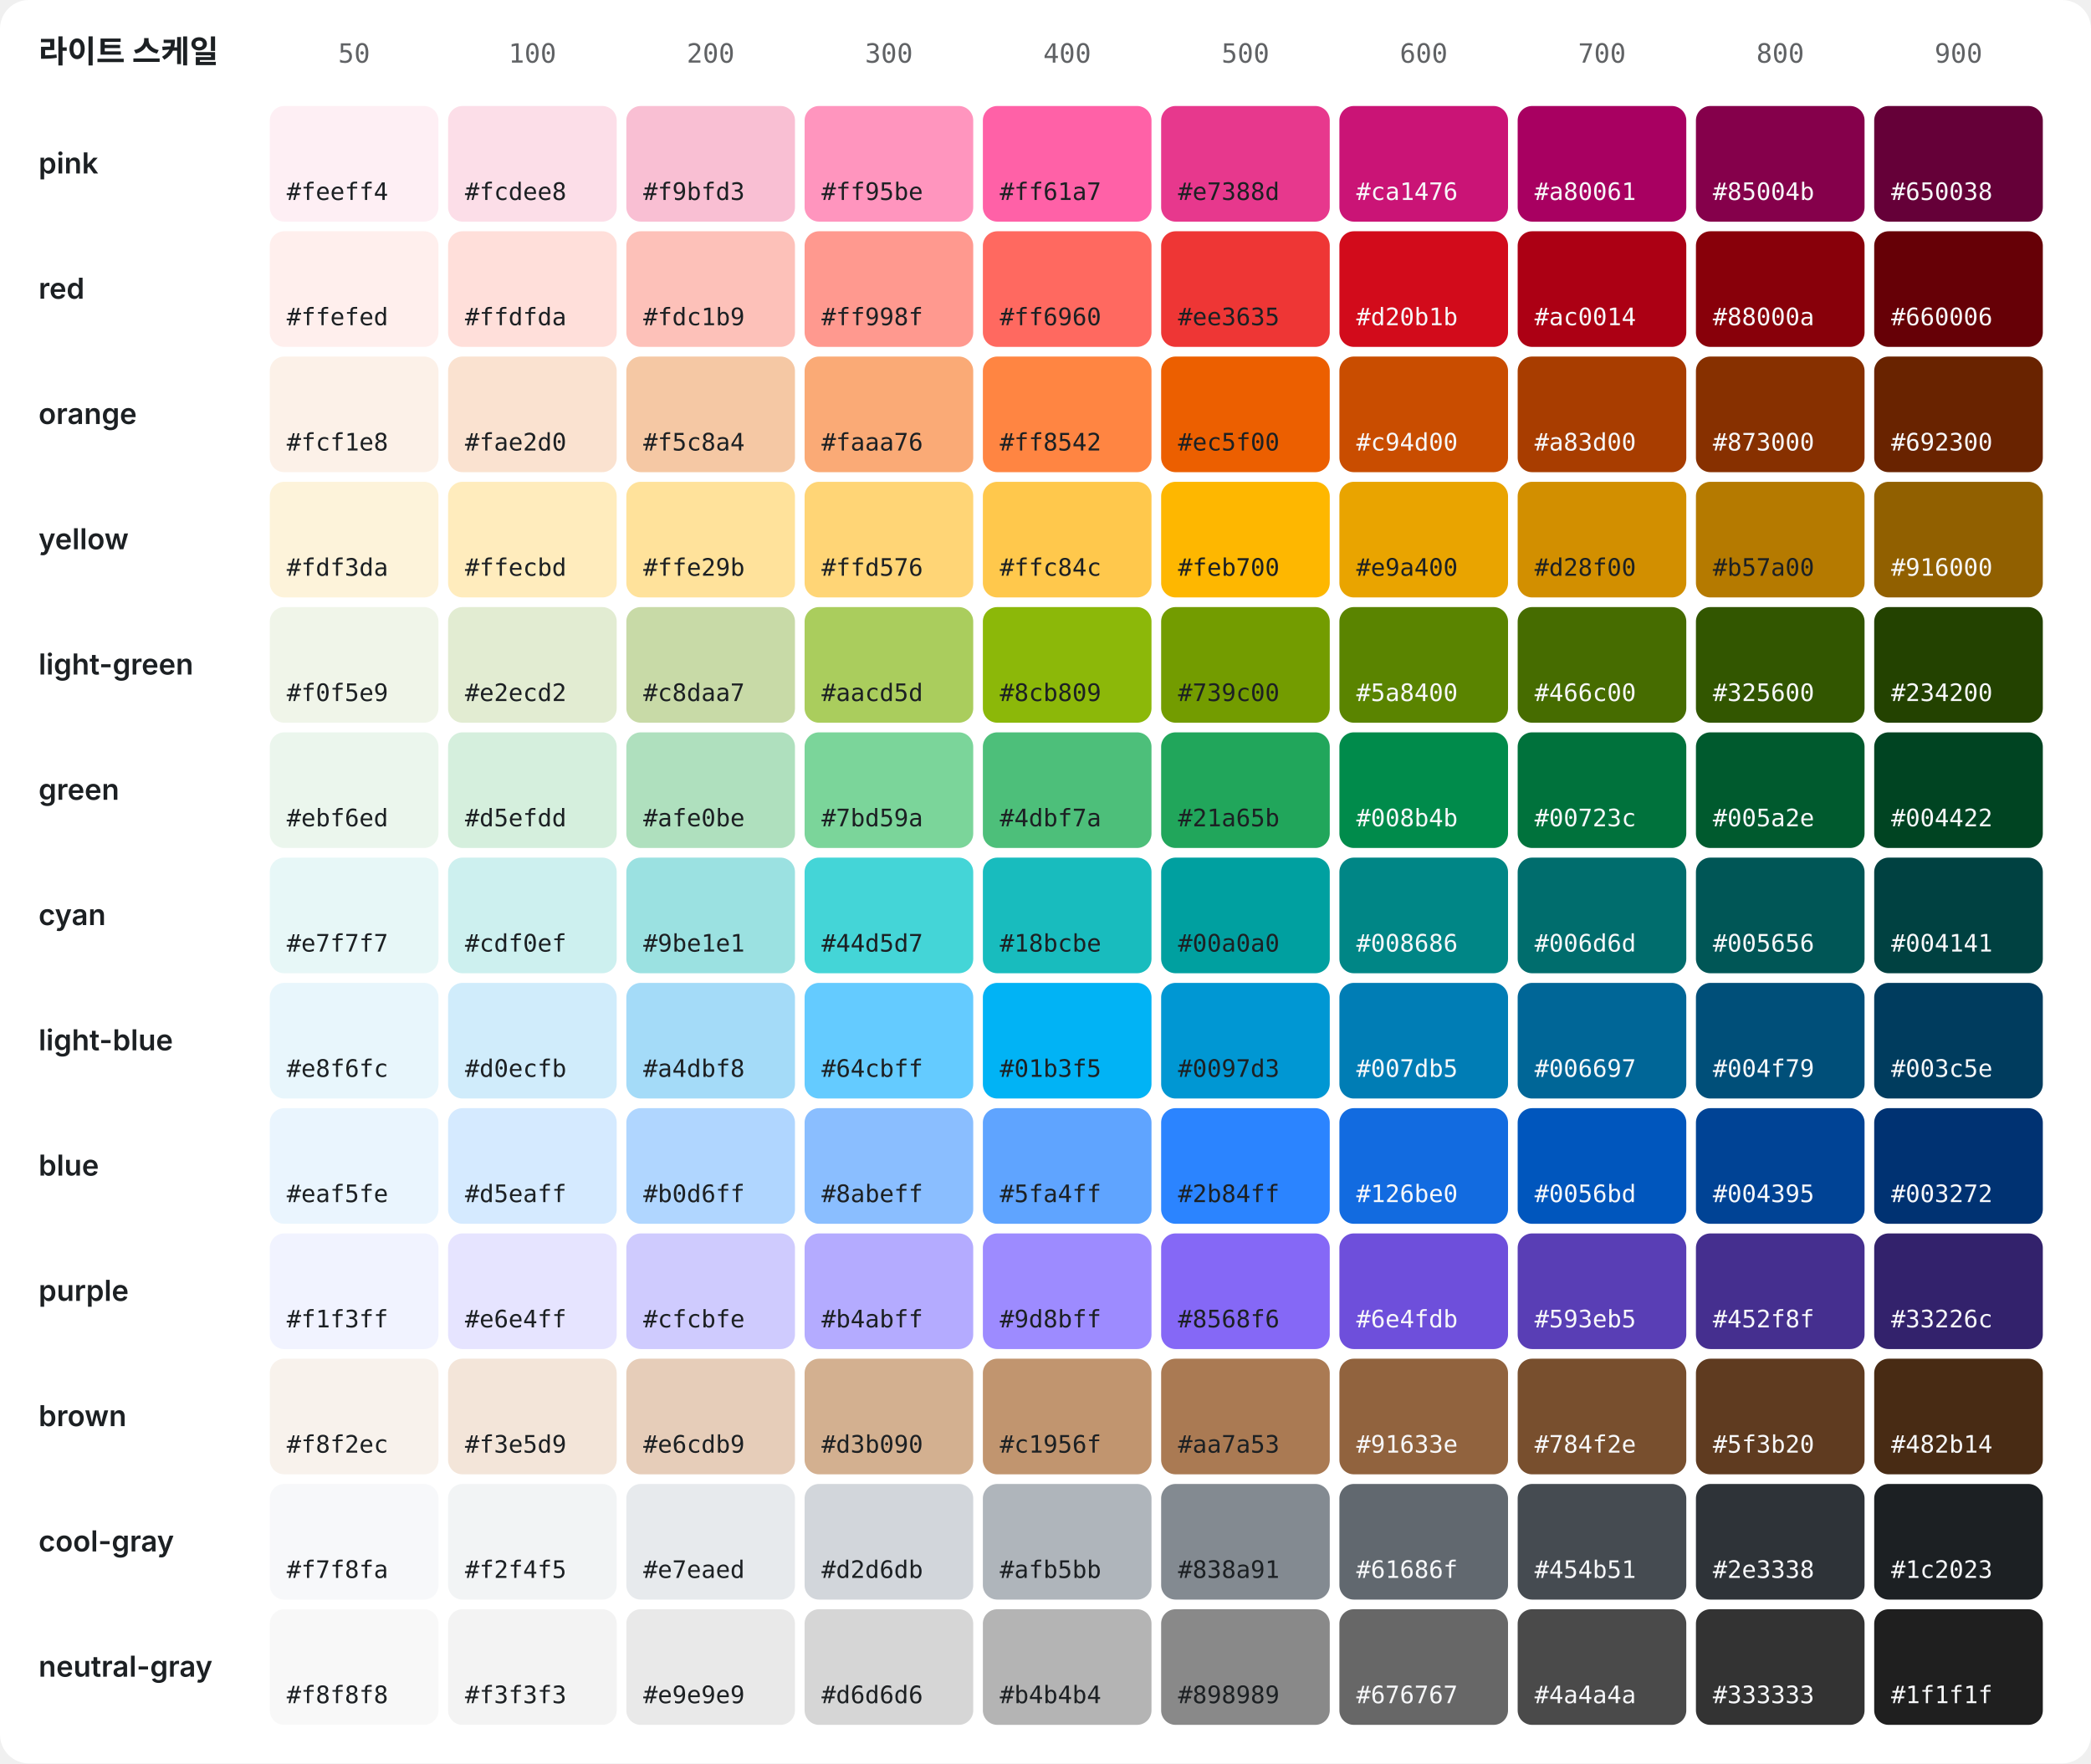
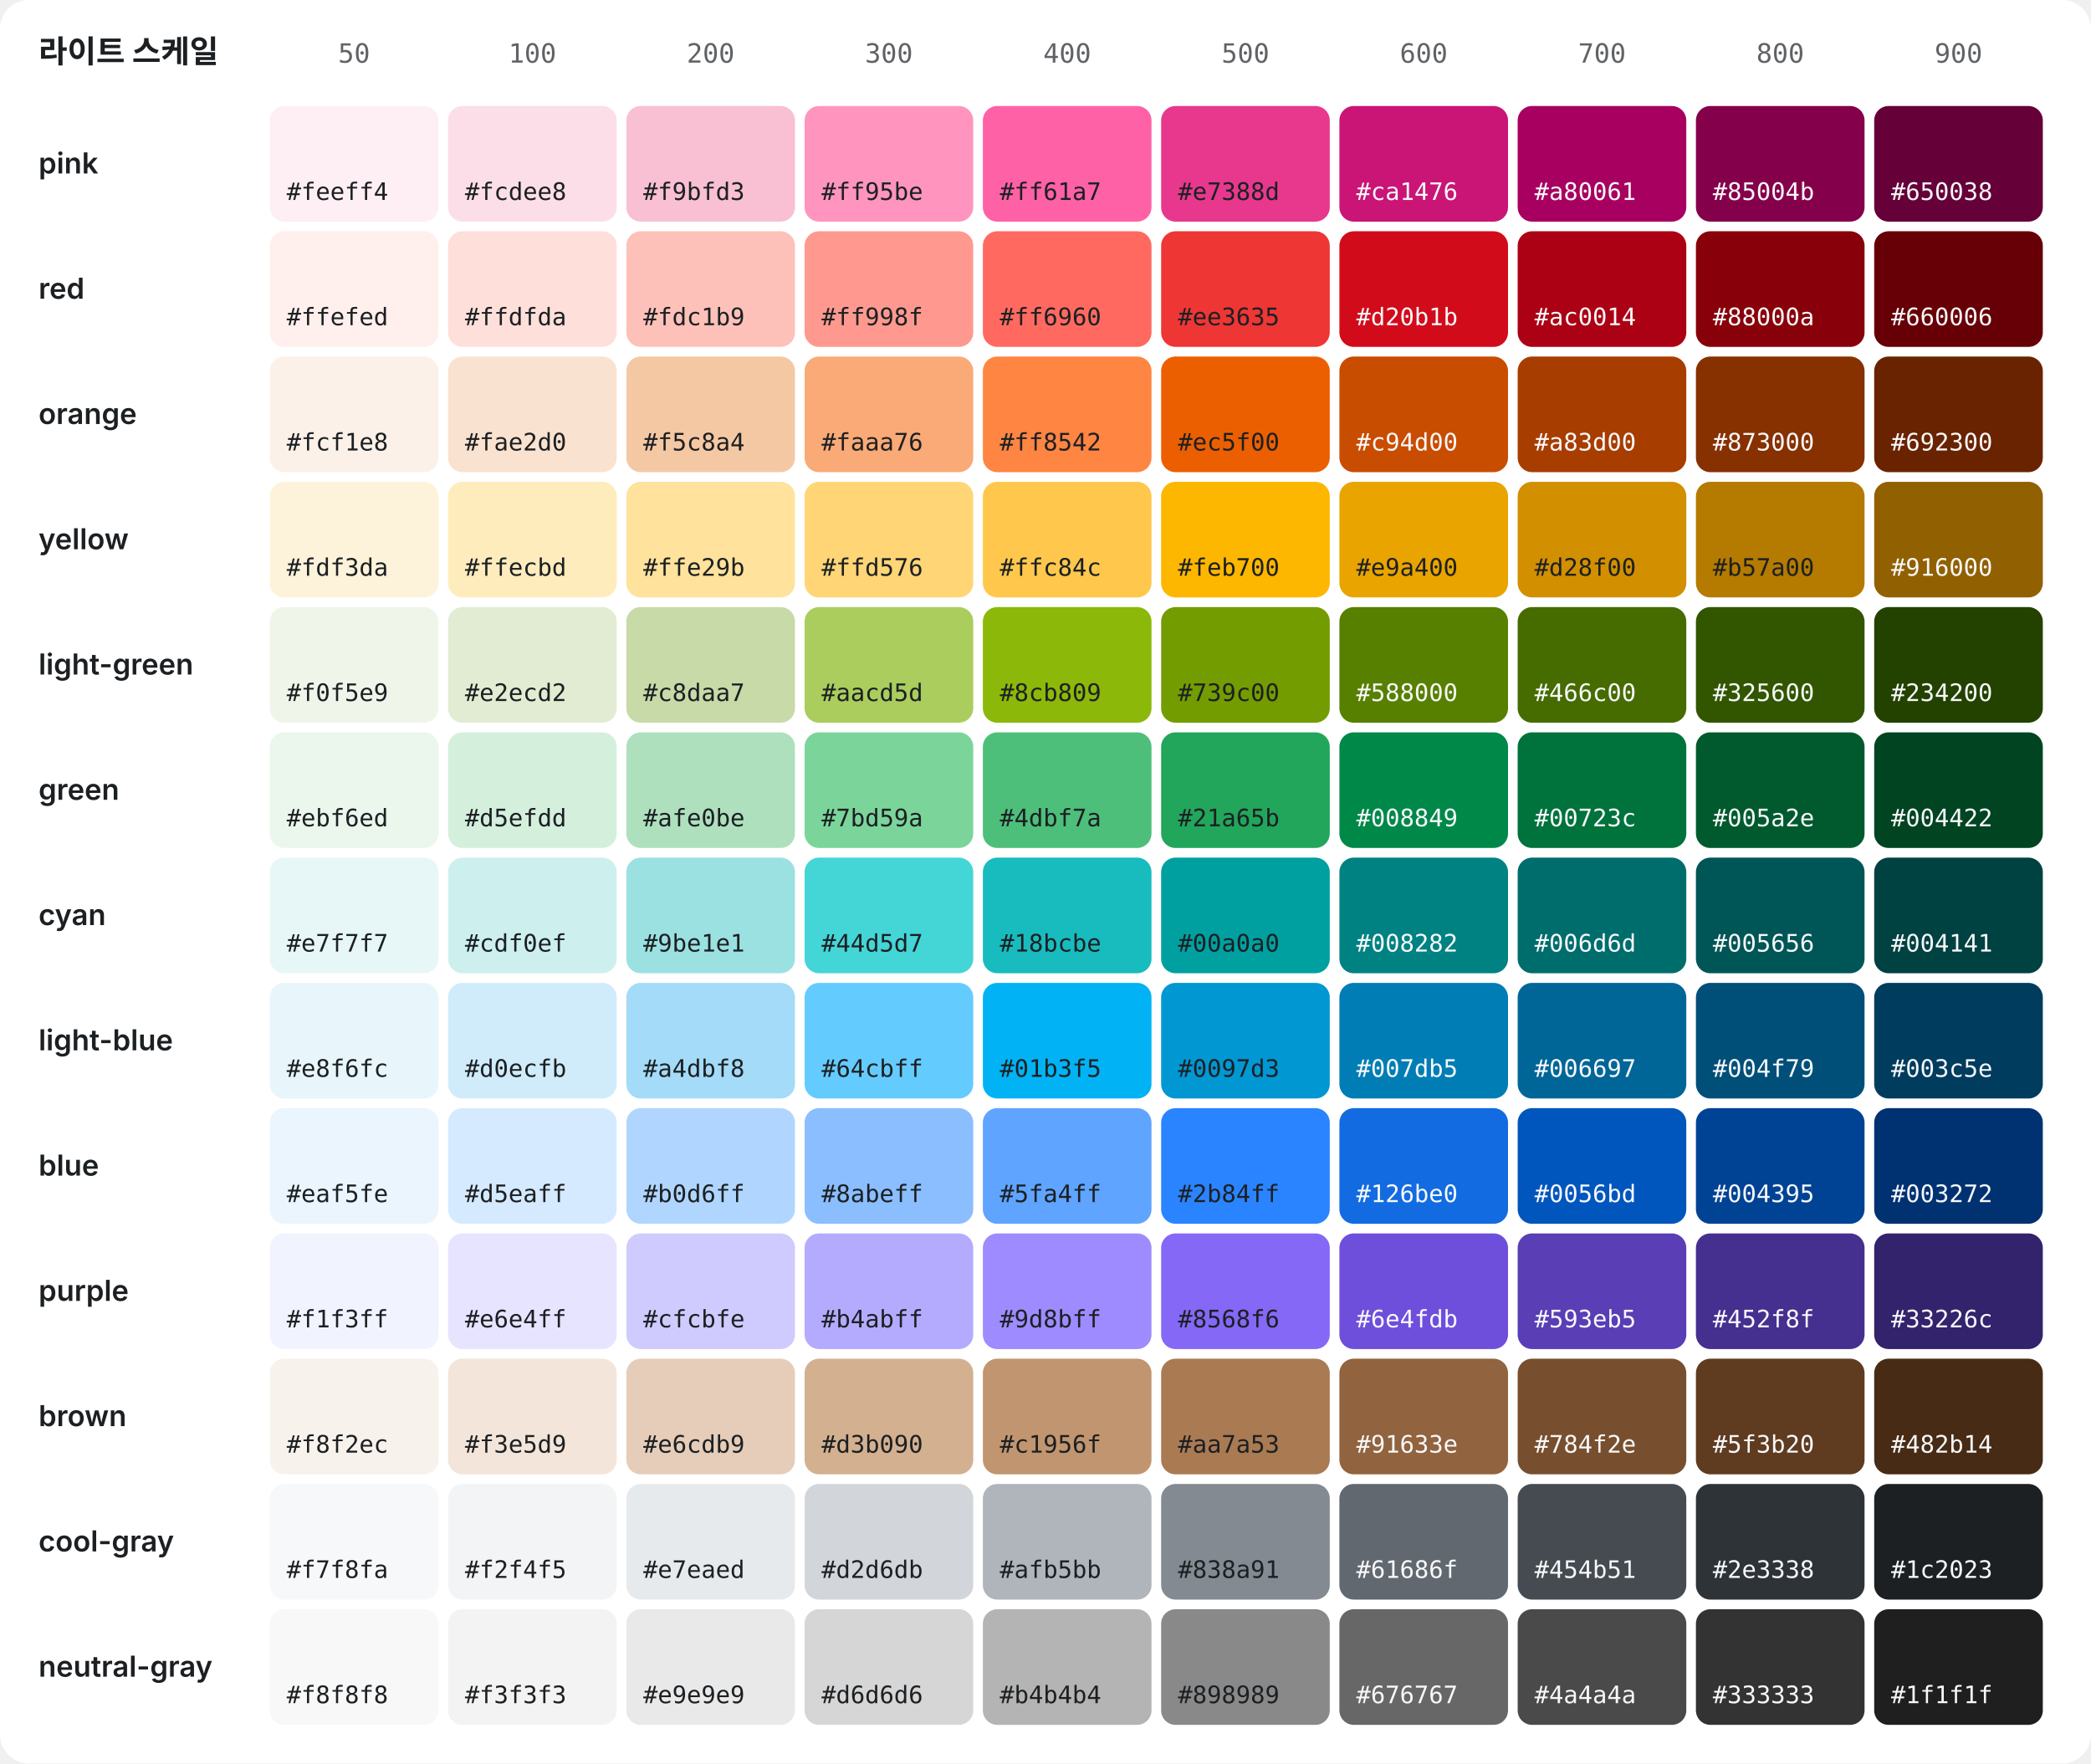
<svg xmlns="http://www.w3.org/2000/svg" width="868" height="732" viewBox="0 0 868 732">
  <rect width="868" height="732" rx="12" fill="#ffffff" />
  <text x="16" y="26" font-family="ui-sans-serif, system-ui, -apple-system, 'Apple SD Gothic Neo', sans-serif" font-size="13" font-weight="700" fill="#1c2023">라이트 스케일</text>
  <text x="147" y="26" text-anchor="middle" font-family="ui-monospace, SFMono-Regular, Menlo, monospace" font-size="11" fill="#1c2023" opacity="0.7">50</text>
  <text x="221" y="26" text-anchor="middle" font-family="ui-monospace, SFMono-Regular, Menlo, monospace" font-size="11" fill="#1c2023" opacity="0.7">100</text>
  <text x="295" y="26" text-anchor="middle" font-family="ui-monospace, SFMono-Regular, Menlo, monospace" font-size="11" fill="#1c2023" opacity="0.7">200</text>
  <text x="369" y="26" text-anchor="middle" font-family="ui-monospace, SFMono-Regular, Menlo, monospace" font-size="11" fill="#1c2023" opacity="0.7">300</text>
  <text x="443" y="26" text-anchor="middle" font-family="ui-monospace, SFMono-Regular, Menlo, monospace" font-size="11" fill="#1c2023" opacity="0.7">400</text>
  <text x="517" y="26" text-anchor="middle" font-family="ui-monospace, SFMono-Regular, Menlo, monospace" font-size="11" fill="#1c2023" opacity="0.7">500</text>
  <text x="591" y="26" text-anchor="middle" font-family="ui-monospace, SFMono-Regular, Menlo, monospace" font-size="11" fill="#1c2023" opacity="0.7">600</text>
  <text x="665" y="26" text-anchor="middle" font-family="ui-monospace, SFMono-Regular, Menlo, monospace" font-size="11" fill="#1c2023" opacity="0.7">700</text>
  <text x="739" y="26" text-anchor="middle" font-family="ui-monospace, SFMono-Regular, Menlo, monospace" font-size="11" fill="#1c2023" opacity="0.7">800</text>
  <text x="813" y="26" text-anchor="middle" font-family="ui-monospace, SFMono-Regular, Menlo, monospace" font-size="11" fill="#1c2023" opacity="0.7">900</text>
  <text x="16" y="72" font-family="ui-sans-serif, system-ui, -apple-system, 'Apple SD Gothic Neo', sans-serif" font-size="12" font-weight="600" fill="#1c2023">pink</text>
  <rect x="112" y="44" width="70" height="48" rx="6" fill="#feeff4" />
  <text x="119" y="83" font-family="ui-monospace, SFMono-Regular, Menlo, monospace" font-size="10" fill="#1c2023">#feeff4</text>
  <rect x="186" y="44" width="70" height="48" rx="6" fill="#fcdee8" />
  <text x="193" y="83" font-family="ui-monospace, SFMono-Regular, Menlo, monospace" font-size="10" fill="#1c2023">#fcdee8</text>
  <rect x="260" y="44" width="70" height="48" rx="6" fill="#f9bfd3" />
  <text x="267" y="83" font-family="ui-monospace, SFMono-Regular, Menlo, monospace" font-size="10" fill="#1c2023">#f9bfd3</text>
  <rect x="334" y="44" width="70" height="48" rx="6" fill="#ff95be" />
  <text x="341" y="83" font-family="ui-monospace, SFMono-Regular, Menlo, monospace" font-size="10" fill="#1c2023">#ff95be</text>
  <rect x="408" y="44" width="70" height="48" rx="6" fill="#ff61a7" />
  <text x="415" y="83" font-family="ui-monospace, SFMono-Regular, Menlo, monospace" font-size="10" fill="#1c2023">#ff61a7</text>
  <rect x="482" y="44" width="70" height="48" rx="6" fill="#e7388d" />
  <text x="489" y="83" font-family="ui-monospace, SFMono-Regular, Menlo, monospace" font-size="10" fill="#1c2023">#e7388d</text>
  <rect x="556" y="44" width="70" height="48" rx="6" fill="#ca1476" />
  <text x="563" y="83" font-family="ui-monospace, SFMono-Regular, Menlo, monospace" font-size="10" fill="#f7f8fa">#ca1476</text>
  <rect x="630" y="44" width="70" height="48" rx="6" fill="#a80061" />
  <text x="637" y="83" font-family="ui-monospace, SFMono-Regular, Menlo, monospace" font-size="10" fill="#f7f8fa">#a80061</text>
  <rect x="704" y="44" width="70" height="48" rx="6" fill="#85004b" />
  <text x="711" y="83" font-family="ui-monospace, SFMono-Regular, Menlo, monospace" font-size="10" fill="#f7f8fa">#85004b</text>
  <rect x="778" y="44" width="70" height="48" rx="6" fill="#650038" />
  <text x="785" y="83" font-family="ui-monospace, SFMono-Regular, Menlo, monospace" font-size="10" fill="#f7f8fa">#650038</text>
  <text x="16" y="124" font-family="ui-sans-serif, system-ui, -apple-system, 'Apple SD Gothic Neo', sans-serif" font-size="12" font-weight="600" fill="#1c2023">red</text>
  <rect x="112" y="96" width="70" height="48" rx="6" fill="#ffefed" />
  <text x="119" y="135" font-family="ui-monospace, SFMono-Regular, Menlo, monospace" font-size="10" fill="#1c2023">#ffefed</text>
  <rect x="186" y="96" width="70" height="48" rx="6" fill="#ffdfda" />
  <text x="193" y="135" font-family="ui-monospace, SFMono-Regular, Menlo, monospace" font-size="10" fill="#1c2023">#ffdfda</text>
  <rect x="260" y="96" width="70" height="48" rx="6" fill="#fdc1b9" />
  <text x="267" y="135" font-family="ui-monospace, SFMono-Regular, Menlo, monospace" font-size="10" fill="#1c2023">#fdc1b9</text>
  <rect x="334" y="96" width="70" height="48" rx="6" fill="#ff998f" />
  <text x="341" y="135" font-family="ui-monospace, SFMono-Regular, Menlo, monospace" font-size="10" fill="#1c2023">#ff998f</text>
  <rect x="408" y="96" width="70" height="48" rx="6" fill="#ff6960" />
  <text x="415" y="135" font-family="ui-monospace, SFMono-Regular, Menlo, monospace" font-size="10" fill="#1c2023">#ff6960</text>
  <rect x="482" y="96" width="70" height="48" rx="6" fill="#ee3635" />
  <text x="489" y="135" font-family="ui-monospace, SFMono-Regular, Menlo, monospace" font-size="10" fill="#1c2023">#ee3635</text>
  <rect x="556" y="96" width="70" height="48" rx="6" fill="#d20b1b" />
  <text x="563" y="135" font-family="ui-monospace, SFMono-Regular, Menlo, monospace" font-size="10" fill="#f7f8fa">#d20b1b</text>
  <rect x="630" y="96" width="70" height="48" rx="6" fill="#ac0014" />
  <text x="637" y="135" font-family="ui-monospace, SFMono-Regular, Menlo, monospace" font-size="10" fill="#f7f8fa">#ac0014</text>
  <rect x="704" y="96" width="70" height="48" rx="6" fill="#88000a" />
  <text x="711" y="135" font-family="ui-monospace, SFMono-Regular, Menlo, monospace" font-size="10" fill="#f7f8fa">#88000a</text>
  <rect x="778" y="96" width="70" height="48" rx="6" fill="#660006" />
  <text x="785" y="135" font-family="ui-monospace, SFMono-Regular, Menlo, monospace" font-size="10" fill="#f7f8fa">#660006</text>
  <text x="16" y="176" font-family="ui-sans-serif, system-ui, -apple-system, 'Apple SD Gothic Neo', sans-serif" font-size="12" font-weight="600" fill="#1c2023">orange</text>
  <rect x="112" y="148" width="70" height="48" rx="6" fill="#fcf1e8" />
  <text x="119" y="187" font-family="ui-monospace, SFMono-Regular, Menlo, monospace" font-size="10" fill="#1c2023">#fcf1e8</text>
  <rect x="186" y="148" width="70" height="48" rx="6" fill="#fae2d0" />
  <text x="193" y="187" font-family="ui-monospace, SFMono-Regular, Menlo, monospace" font-size="10" fill="#1c2023">#fae2d0</text>
  <rect x="260" y="148" width="70" height="48" rx="6" fill="#f5c8a4" />
  <text x="267" y="187" font-family="ui-monospace, SFMono-Regular, Menlo, monospace" font-size="10" fill="#1c2023">#f5c8a4</text>
  <rect x="334" y="148" width="70" height="48" rx="6" fill="#faaa76" />
  <text x="341" y="187" font-family="ui-monospace, SFMono-Regular, Menlo, monospace" font-size="10" fill="#1c2023">#faaa76</text>
  <rect x="408" y="148" width="70" height="48" rx="6" fill="#ff8542" />
  <text x="415" y="187" font-family="ui-monospace, SFMono-Regular, Menlo, monospace" font-size="10" fill="#1c2023">#ff8542</text>
  <rect x="482" y="148" width="70" height="48" rx="6" fill="#ec5f00" />
  <text x="489" y="187" font-family="ui-monospace, SFMono-Regular, Menlo, monospace" font-size="10" fill="#1c2023">#ec5f00</text>
  <rect x="556" y="148" width="70" height="48" rx="6" fill="#c94d00" />
  <text x="563" y="187" font-family="ui-monospace, SFMono-Regular, Menlo, monospace" font-size="10" fill="#f7f8fa">#c94d00</text>
  <rect x="630" y="148" width="70" height="48" rx="6" fill="#a83d00" />
  <text x="637" y="187" font-family="ui-monospace, SFMono-Regular, Menlo, monospace" font-size="10" fill="#f7f8fa">#a83d00</text>
  <rect x="704" y="148" width="70" height="48" rx="6" fill="#873000" />
  <text x="711" y="187" font-family="ui-monospace, SFMono-Regular, Menlo, monospace" font-size="10" fill="#f7f8fa">#873000</text>
  <rect x="778" y="148" width="70" height="48" rx="6" fill="#692300" />
  <text x="785" y="187" font-family="ui-monospace, SFMono-Regular, Menlo, monospace" font-size="10" fill="#f7f8fa">#692300</text>
  <text x="16" y="228" font-family="ui-sans-serif, system-ui, -apple-system, 'Apple SD Gothic Neo', sans-serif" font-size="12" font-weight="600" fill="#1c2023">yellow</text>
  <rect x="112" y="200" width="70" height="48" rx="6" fill="#fdf3da" />
  <text x="119" y="239" font-family="ui-monospace, SFMono-Regular, Menlo, monospace" font-size="10" fill="#1c2023">#fdf3da</text>
  <rect x="186" y="200" width="70" height="48" rx="6" fill="#ffecbd" />
  <text x="193" y="239" font-family="ui-monospace, SFMono-Regular, Menlo, monospace" font-size="10" fill="#1c2023">#ffecbd</text>
  <rect x="260" y="200" width="70" height="48" rx="6" fill="#ffe29b" />
  <text x="267" y="239" font-family="ui-monospace, SFMono-Regular, Menlo, monospace" font-size="10" fill="#1c2023">#ffe29b</text>
  <rect x="334" y="200" width="70" height="48" rx="6" fill="#ffd576" />
  <text x="341" y="239" font-family="ui-monospace, SFMono-Regular, Menlo, monospace" font-size="10" fill="#1c2023">#ffd576</text>
  <rect x="408" y="200" width="70" height="48" rx="6" fill="#ffc84c" />
  <text x="415" y="239" font-family="ui-monospace, SFMono-Regular, Menlo, monospace" font-size="10" fill="#1c2023">#ffc84c</text>
  <rect x="482" y="200" width="70" height="48" rx="6" fill="#feb700" />
  <text x="489" y="239" font-family="ui-monospace, SFMono-Regular, Menlo, monospace" font-size="10" fill="#1c2023">#feb700</text>
  <rect x="556" y="200" width="70" height="48" rx="6" fill="#e9a400" />
  <text x="563" y="239" font-family="ui-monospace, SFMono-Regular, Menlo, monospace" font-size="10" fill="#1c2023">#e9a400</text>
  <rect x="630" y="200" width="70" height="48" rx="6" fill="#d28f00" />
  <text x="637" y="239" font-family="ui-monospace, SFMono-Regular, Menlo, monospace" font-size="10" fill="#1c2023">#d28f00</text>
  <rect x="704" y="200" width="70" height="48" rx="6" fill="#b57a00" />
  <text x="711" y="239" font-family="ui-monospace, SFMono-Regular, Menlo, monospace" font-size="10" fill="#1c2023">#b57a00</text>
  <rect x="778" y="200" width="70" height="48" rx="6" fill="#916000" />
  <text x="785" y="239" font-family="ui-monospace, SFMono-Regular, Menlo, monospace" font-size="10" fill="#f7f8fa">#916000</text>
  <text x="16" y="280" font-family="ui-sans-serif, system-ui, -apple-system, 'Apple SD Gothic Neo', sans-serif" font-size="12" font-weight="600" fill="#1c2023">light-green</text>
  <rect x="112" y="252" width="70" height="48" rx="6" fill="#f0f5e9" />
  <text x="119" y="291" font-family="ui-monospace, SFMono-Regular, Menlo, monospace" font-size="10" fill="#1c2023">#f0f5e9</text>
  <rect x="186" y="252" width="70" height="48" rx="6" fill="#e2ecd2" />
  <text x="193" y="291" font-family="ui-monospace, SFMono-Regular, Menlo, monospace" font-size="10" fill="#1c2023">#e2ecd2</text>
  <rect x="260" y="252" width="70" height="48" rx="6" fill="#c8daa7" />
  <text x="267" y="291" font-family="ui-monospace, SFMono-Regular, Menlo, monospace" font-size="10" fill="#1c2023">#c8daa7</text>
  <rect x="334" y="252" width="70" height="48" rx="6" fill="#aacd5d" />
  <text x="341" y="291" font-family="ui-monospace, SFMono-Regular, Menlo, monospace" font-size="10" fill="#1c2023">#aacd5d</text>
  <rect x="408" y="252" width="70" height="48" rx="6" fill="#8cb809" />
  <text x="415" y="291" font-family="ui-monospace, SFMono-Regular, Menlo, monospace" font-size="10" fill="#1c2023">#8cb809</text>
  <rect x="482" y="252" width="70" height="48" rx="6" fill="#739c00" />
  <text x="489" y="291" font-family="ui-monospace, SFMono-Regular, Menlo, monospace" font-size="10" fill="#1c2023">#739c00</text>
-   <rect x="556" y="252" width="70" height="48" rx="6" fill="#5a8400" />
-   <text x="563" y="291" font-family="ui-monospace, SFMono-Regular, Menlo, monospace" font-size="10" fill="#f7f8fa">#5a8400</text>
+   <rect x="556" y="252" width="70" height="48" rx="6" fill="#588000" />
+   <text x="563" y="291" font-family="ui-monospace, SFMono-Regular, Menlo, monospace" font-size="10" fill="#f7f8fa">#588000</text>
  <rect x="630" y="252" width="70" height="48" rx="6" fill="#466c00" />
  <text x="637" y="291" font-family="ui-monospace, SFMono-Regular, Menlo, monospace" font-size="10" fill="#f7f8fa">#466c00</text>
  <rect x="704" y="252" width="70" height="48" rx="6" fill="#325600" />
  <text x="711" y="291" font-family="ui-monospace, SFMono-Regular, Menlo, monospace" font-size="10" fill="#f7f8fa">#325600</text>
  <rect x="778" y="252" width="70" height="48" rx="6" fill="#234200" />
  <text x="785" y="291" font-family="ui-monospace, SFMono-Regular, Menlo, monospace" font-size="10" fill="#f7f8fa">#234200</text>
  <text x="16" y="332" font-family="ui-sans-serif, system-ui, -apple-system, 'Apple SD Gothic Neo', sans-serif" font-size="12" font-weight="600" fill="#1c2023">green</text>
  <rect x="112" y="304" width="70" height="48" rx="6" fill="#ebf6ed" />
  <text x="119" y="343" font-family="ui-monospace, SFMono-Regular, Menlo, monospace" font-size="10" fill="#1c2023">#ebf6ed</text>
  <rect x="186" y="304" width="70" height="48" rx="6" fill="#d5efdd" />
  <text x="193" y="343" font-family="ui-monospace, SFMono-Regular, Menlo, monospace" font-size="10" fill="#1c2023">#d5efdd</text>
  <rect x="260" y="304" width="70" height="48" rx="6" fill="#afe0be" />
  <text x="267" y="343" font-family="ui-monospace, SFMono-Regular, Menlo, monospace" font-size="10" fill="#1c2023">#afe0be</text>
  <rect x="334" y="304" width="70" height="48" rx="6" fill="#7bd59a" />
  <text x="341" y="343" font-family="ui-monospace, SFMono-Regular, Menlo, monospace" font-size="10" fill="#1c2023">#7bd59a</text>
  <rect x="408" y="304" width="70" height="48" rx="6" fill="#4dbf7a" />
  <text x="415" y="343" font-family="ui-monospace, SFMono-Regular, Menlo, monospace" font-size="10" fill="#1c2023">#4dbf7a</text>
  <rect x="482" y="304" width="70" height="48" rx="6" fill="#21a65b" />
  <text x="489" y="343" font-family="ui-monospace, SFMono-Regular, Menlo, monospace" font-size="10" fill="#1c2023">#21a65b</text>
-   <rect x="556" y="304" width="70" height="48" rx="6" fill="#008b4b" />
-   <text x="563" y="343" font-family="ui-monospace, SFMono-Regular, Menlo, monospace" font-size="10" fill="#f7f8fa">#008b4b</text>
+   <rect x="556" y="304" width="70" height="48" rx="6" fill="#008849" />
+   <text x="563" y="343" font-family="ui-monospace, SFMono-Regular, Menlo, monospace" font-size="10" fill="#f7f8fa">#008849</text>
  <rect x="630" y="304" width="70" height="48" rx="6" fill="#00723c" />
  <text x="637" y="343" font-family="ui-monospace, SFMono-Regular, Menlo, monospace" font-size="10" fill="#f7f8fa">#00723c</text>
  <rect x="704" y="304" width="70" height="48" rx="6" fill="#005a2e" />
  <text x="711" y="343" font-family="ui-monospace, SFMono-Regular, Menlo, monospace" font-size="10" fill="#f7f8fa">#005a2e</text>
  <rect x="778" y="304" width="70" height="48" rx="6" fill="#004422" />
  <text x="785" y="343" font-family="ui-monospace, SFMono-Regular, Menlo, monospace" font-size="10" fill="#f7f8fa">#004422</text>
  <text x="16" y="384" font-family="ui-sans-serif, system-ui, -apple-system, 'Apple SD Gothic Neo', sans-serif" font-size="12" font-weight="600" fill="#1c2023">cyan</text>
  <rect x="112" y="356" width="70" height="48" rx="6" fill="#e7f7f7" />
  <text x="119" y="395" font-family="ui-monospace, SFMono-Regular, Menlo, monospace" font-size="10" fill="#1c2023">#e7f7f7</text>
  <rect x="186" y="356" width="70" height="48" rx="6" fill="#cdf0ef" />
  <text x="193" y="395" font-family="ui-monospace, SFMono-Regular, Menlo, monospace" font-size="10" fill="#1c2023">#cdf0ef</text>
  <rect x="260" y="356" width="70" height="48" rx="6" fill="#9be1e1" />
  <text x="267" y="395" font-family="ui-monospace, SFMono-Regular, Menlo, monospace" font-size="10" fill="#1c2023">#9be1e1</text>
  <rect x="334" y="356" width="70" height="48" rx="6" fill="#44d5d7" />
  <text x="341" y="395" font-family="ui-monospace, SFMono-Regular, Menlo, monospace" font-size="10" fill="#1c2023">#44d5d7</text>
  <rect x="408" y="356" width="70" height="48" rx="6" fill="#18bcbe" />
  <text x="415" y="395" font-family="ui-monospace, SFMono-Regular, Menlo, monospace" font-size="10" fill="#1c2023">#18bcbe</text>
  <rect x="482" y="356" width="70" height="48" rx="6" fill="#00a0a0" />
  <text x="489" y="395" font-family="ui-monospace, SFMono-Regular, Menlo, monospace" font-size="10" fill="#1c2023">#00a0a0</text>
-   <rect x="556" y="356" width="70" height="48" rx="6" fill="#008686" />
-   <text x="563" y="395" font-family="ui-monospace, SFMono-Regular, Menlo, monospace" font-size="10" fill="#f7f8fa">#008686</text>
+   <rect x="556" y="356" width="70" height="48" rx="6" fill="#008282" />
+   <text x="563" y="395" font-family="ui-monospace, SFMono-Regular, Menlo, monospace" font-size="10" fill="#f7f8fa">#008282</text>
  <rect x="630" y="356" width="70" height="48" rx="6" fill="#006d6d" />
  <text x="637" y="395" font-family="ui-monospace, SFMono-Regular, Menlo, monospace" font-size="10" fill="#f7f8fa">#006d6d</text>
  <rect x="704" y="356" width="70" height="48" rx="6" fill="#005656" />
  <text x="711" y="395" font-family="ui-monospace, SFMono-Regular, Menlo, monospace" font-size="10" fill="#f7f8fa">#005656</text>
  <rect x="778" y="356" width="70" height="48" rx="6" fill="#004141" />
  <text x="785" y="395" font-family="ui-monospace, SFMono-Regular, Menlo, monospace" font-size="10" fill="#f7f8fa">#004141</text>
  <text x="16" y="436" font-family="ui-sans-serif, system-ui, -apple-system, 'Apple SD Gothic Neo', sans-serif" font-size="12" font-weight="600" fill="#1c2023">light-blue</text>
  <rect x="112" y="408" width="70" height="48" rx="6" fill="#e8f6fc" />
  <text x="119" y="447" font-family="ui-monospace, SFMono-Regular, Menlo, monospace" font-size="10" fill="#1c2023">#e8f6fc</text>
  <rect x="186" y="408" width="70" height="48" rx="6" fill="#d0ecfb" />
  <text x="193" y="447" font-family="ui-monospace, SFMono-Regular, Menlo, monospace" font-size="10" fill="#1c2023">#d0ecfb</text>
  <rect x="260" y="408" width="70" height="48" rx="6" fill="#a4dbf8" />
  <text x="267" y="447" font-family="ui-monospace, SFMono-Regular, Menlo, monospace" font-size="10" fill="#1c2023">#a4dbf8</text>
  <rect x="334" y="408" width="70" height="48" rx="6" fill="#64cbff" />
  <text x="341" y="447" font-family="ui-monospace, SFMono-Regular, Menlo, monospace" font-size="10" fill="#1c2023">#64cbff</text>
  <rect x="408" y="408" width="70" height="48" rx="6" fill="#01b3f5" />
  <text x="415" y="447" font-family="ui-monospace, SFMono-Regular, Menlo, monospace" font-size="10" fill="#1c2023">#01b3f5</text>
  <rect x="482" y="408" width="70" height="48" rx="6" fill="#0097d3" />
  <text x="489" y="447" font-family="ui-monospace, SFMono-Regular, Menlo, monospace" font-size="10" fill="#1c2023">#0097d3</text>
  <rect x="556" y="408" width="70" height="48" rx="6" fill="#007db5" />
  <text x="563" y="447" font-family="ui-monospace, SFMono-Regular, Menlo, monospace" font-size="10" fill="#f7f8fa">#007db5</text>
  <rect x="630" y="408" width="70" height="48" rx="6" fill="#006697" />
  <text x="637" y="447" font-family="ui-monospace, SFMono-Regular, Menlo, monospace" font-size="10" fill="#f7f8fa">#006697</text>
  <rect x="704" y="408" width="70" height="48" rx="6" fill="#004f79" />
  <text x="711" y="447" font-family="ui-monospace, SFMono-Regular, Menlo, monospace" font-size="10" fill="#f7f8fa">#004f79</text>
  <rect x="778" y="408" width="70" height="48" rx="6" fill="#003c5e" />
  <text x="785" y="447" font-family="ui-monospace, SFMono-Regular, Menlo, monospace" font-size="10" fill="#f7f8fa">#003c5e</text>
  <text x="16" y="488" font-family="ui-sans-serif, system-ui, -apple-system, 'Apple SD Gothic Neo', sans-serif" font-size="12" font-weight="600" fill="#1c2023">blue</text>
  <rect x="112" y="460" width="70" height="48" rx="6" fill="#eaf5fe" />
  <text x="119" y="499" font-family="ui-monospace, SFMono-Regular, Menlo, monospace" font-size="10" fill="#1c2023">#eaf5fe</text>
  <rect x="186" y="460" width="70" height="48" rx="6" fill="#d5eaff" />
  <text x="193" y="499" font-family="ui-monospace, SFMono-Regular, Menlo, monospace" font-size="10" fill="#1c2023">#d5eaff</text>
  <rect x="260" y="460" width="70" height="48" rx="6" fill="#b0d6ff" />
  <text x="267" y="499" font-family="ui-monospace, SFMono-Regular, Menlo, monospace" font-size="10" fill="#1c2023">#b0d6ff</text>
  <rect x="334" y="460" width="70" height="48" rx="6" fill="#8abeff" />
  <text x="341" y="499" font-family="ui-monospace, SFMono-Regular, Menlo, monospace" font-size="10" fill="#1c2023">#8abeff</text>
  <rect x="408" y="460" width="70" height="48" rx="6" fill="#5fa4ff" />
  <text x="415" y="499" font-family="ui-monospace, SFMono-Regular, Menlo, monospace" font-size="10" fill="#1c2023">#5fa4ff</text>
  <rect x="482" y="460" width="70" height="48" rx="6" fill="#2b84ff" />
  <text x="489" y="499" font-family="ui-monospace, SFMono-Regular, Menlo, monospace" font-size="10" fill="#1c2023">#2b84ff</text>
  <rect x="556" y="460" width="70" height="48" rx="6" fill="#126be0" />
  <text x="563" y="499" font-family="ui-monospace, SFMono-Regular, Menlo, monospace" font-size="10" fill="#f7f8fa">#126be0</text>
  <rect x="630" y="460" width="70" height="48" rx="6" fill="#0056bd" />
  <text x="637" y="499" font-family="ui-monospace, SFMono-Regular, Menlo, monospace" font-size="10" fill="#f7f8fa">#0056bd</text>
  <rect x="704" y="460" width="70" height="48" rx="6" fill="#004395" />
  <text x="711" y="499" font-family="ui-monospace, SFMono-Regular, Menlo, monospace" font-size="10" fill="#f7f8fa">#004395</text>
  <rect x="778" y="460" width="70" height="48" rx="6" fill="#003272" />
  <text x="785" y="499" font-family="ui-monospace, SFMono-Regular, Menlo, monospace" font-size="10" fill="#f7f8fa">#003272</text>
  <text x="16" y="540" font-family="ui-sans-serif, system-ui, -apple-system, 'Apple SD Gothic Neo', sans-serif" font-size="12" font-weight="600" fill="#1c2023">purple</text>
  <rect x="112" y="512" width="70" height="48" rx="6" fill="#f1f3ff" />
  <text x="119" y="551" font-family="ui-monospace, SFMono-Regular, Menlo, monospace" font-size="10" fill="#1c2023">#f1f3ff</text>
  <rect x="186" y="512" width="70" height="48" rx="6" fill="#e6e4ff" />
  <text x="193" y="551" font-family="ui-monospace, SFMono-Regular, Menlo, monospace" font-size="10" fill="#1c2023">#e6e4ff</text>
  <rect x="260" y="512" width="70" height="48" rx="6" fill="#cfcbfe" />
  <text x="267" y="551" font-family="ui-monospace, SFMono-Regular, Menlo, monospace" font-size="10" fill="#1c2023">#cfcbfe</text>
  <rect x="334" y="512" width="70" height="48" rx="6" fill="#b4abff" />
  <text x="341" y="551" font-family="ui-monospace, SFMono-Regular, Menlo, monospace" font-size="10" fill="#1c2023">#b4abff</text>
  <rect x="408" y="512" width="70" height="48" rx="6" fill="#9d8bff" />
  <text x="415" y="551" font-family="ui-monospace, SFMono-Regular, Menlo, monospace" font-size="10" fill="#1c2023">#9d8bff</text>
  <rect x="482" y="512" width="70" height="48" rx="6" fill="#8568f6" />
  <text x="489" y="551" font-family="ui-monospace, SFMono-Regular, Menlo, monospace" font-size="10" fill="#1c2023">#8568f6</text>
  <rect x="556" y="512" width="70" height="48" rx="6" fill="#6e4fdb" />
  <text x="563" y="551" font-family="ui-monospace, SFMono-Regular, Menlo, monospace" font-size="10" fill="#f7f8fa">#6e4fdb</text>
  <rect x="630" y="512" width="70" height="48" rx="6" fill="#593eb5" />
  <text x="637" y="551" font-family="ui-monospace, SFMono-Regular, Menlo, monospace" font-size="10" fill="#f7f8fa">#593eb5</text>
  <rect x="704" y="512" width="70" height="48" rx="6" fill="#452f8f" />
  <text x="711" y="551" font-family="ui-monospace, SFMono-Regular, Menlo, monospace" font-size="10" fill="#f7f8fa">#452f8f</text>
  <rect x="778" y="512" width="70" height="48" rx="6" fill="#33226c" />
  <text x="785" y="551" font-family="ui-monospace, SFMono-Regular, Menlo, monospace" font-size="10" fill="#f7f8fa">#33226c</text>
  <text x="16" y="592" font-family="ui-sans-serif, system-ui, -apple-system, 'Apple SD Gothic Neo', sans-serif" font-size="12" font-weight="600" fill="#1c2023">brown</text>
  <rect x="112" y="564" width="70" height="48" rx="6" fill="#f8f2ec" />
  <text x="119" y="603" font-family="ui-monospace, SFMono-Regular, Menlo, monospace" font-size="10" fill="#1c2023">#f8f2ec</text>
  <rect x="186" y="564" width="70" height="48" rx="6" fill="#f3e5d9" />
  <text x="193" y="603" font-family="ui-monospace, SFMono-Regular, Menlo, monospace" font-size="10" fill="#1c2023">#f3e5d9</text>
  <rect x="260" y="564" width="70" height="48" rx="6" fill="#e6cdb9" />
  <text x="267" y="603" font-family="ui-monospace, SFMono-Regular, Menlo, monospace" font-size="10" fill="#1c2023">#e6cdb9</text>
  <rect x="334" y="564" width="70" height="48" rx="6" fill="#d3b090" />
  <text x="341" y="603" font-family="ui-monospace, SFMono-Regular, Menlo, monospace" font-size="10" fill="#1c2023">#d3b090</text>
  <rect x="408" y="564" width="70" height="48" rx="6" fill="#c1956f" />
  <text x="415" y="603" font-family="ui-monospace, SFMono-Regular, Menlo, monospace" font-size="10" fill="#1c2023">#c1956f</text>
  <rect x="482" y="564" width="70" height="48" rx="6" fill="#aa7a53" />
  <text x="489" y="603" font-family="ui-monospace, SFMono-Regular, Menlo, monospace" font-size="10" fill="#1c2023">#aa7a53</text>
  <rect x="556" y="564" width="70" height="48" rx="6" fill="#91633e" />
  <text x="563" y="603" font-family="ui-monospace, SFMono-Regular, Menlo, monospace" font-size="10" fill="#f7f8fa">#91633e</text>
  <rect x="630" y="564" width="70" height="48" rx="6" fill="#784f2e" />
  <text x="637" y="603" font-family="ui-monospace, SFMono-Regular, Menlo, monospace" font-size="10" fill="#f7f8fa">#784f2e</text>
  <rect x="704" y="564" width="70" height="48" rx="6" fill="#5f3b20" />
  <text x="711" y="603" font-family="ui-monospace, SFMono-Regular, Menlo, monospace" font-size="10" fill="#f7f8fa">#5f3b20</text>
  <rect x="778" y="564" width="70" height="48" rx="6" fill="#482b14" />
  <text x="785" y="603" font-family="ui-monospace, SFMono-Regular, Menlo, monospace" font-size="10" fill="#f7f8fa">#482b14</text>
  <text x="16" y="644" font-family="ui-sans-serif, system-ui, -apple-system, 'Apple SD Gothic Neo', sans-serif" font-size="12" font-weight="600" fill="#1c2023">cool-gray</text>
  <rect x="112" y="616" width="70" height="48" rx="6" fill="#f7f8fa" />
  <text x="119" y="655" font-family="ui-monospace, SFMono-Regular, Menlo, monospace" font-size="10" fill="#1c2023">#f7f8fa</text>
  <rect x="186" y="616" width="70" height="48" rx="6" fill="#f2f4f5" />
  <text x="193" y="655" font-family="ui-monospace, SFMono-Regular, Menlo, monospace" font-size="10" fill="#1c2023">#f2f4f5</text>
  <rect x="260" y="616" width="70" height="48" rx="6" fill="#e7eaed" />
  <text x="267" y="655" font-family="ui-monospace, SFMono-Regular, Menlo, monospace" font-size="10" fill="#1c2023">#e7eaed</text>
  <rect x="334" y="616" width="70" height="48" rx="6" fill="#d2d6db" />
  <text x="341" y="655" font-family="ui-monospace, SFMono-Regular, Menlo, monospace" font-size="10" fill="#1c2023">#d2d6db</text>
  <rect x="408" y="616" width="70" height="48" rx="6" fill="#afb5bb" />
  <text x="415" y="655" font-family="ui-monospace, SFMono-Regular, Menlo, monospace" font-size="10" fill="#1c2023">#afb5bb</text>
  <rect x="482" y="616" width="70" height="48" rx="6" fill="#838a91" />
  <text x="489" y="655" font-family="ui-monospace, SFMono-Regular, Menlo, monospace" font-size="10" fill="#1c2023">#838a91</text>
  <rect x="556" y="616" width="70" height="48" rx="6" fill="#61686f" />
  <text x="563" y="655" font-family="ui-monospace, SFMono-Regular, Menlo, monospace" font-size="10" fill="#f7f8fa">#61686f</text>
  <rect x="630" y="616" width="70" height="48" rx="6" fill="#454b51" />
  <text x="637" y="655" font-family="ui-monospace, SFMono-Regular, Menlo, monospace" font-size="10" fill="#f7f8fa">#454b51</text>
  <rect x="704" y="616" width="70" height="48" rx="6" fill="#2e3338" />
  <text x="711" y="655" font-family="ui-monospace, SFMono-Regular, Menlo, monospace" font-size="10" fill="#f7f8fa">#2e3338</text>
  <rect x="778" y="616" width="70" height="48" rx="6" fill="#1c2023" />
  <text x="785" y="655" font-family="ui-monospace, SFMono-Regular, Menlo, monospace" font-size="10" fill="#f7f8fa">#1c2023</text>
  <text x="16" y="696" font-family="ui-sans-serif, system-ui, -apple-system, 'Apple SD Gothic Neo', sans-serif" font-size="12" font-weight="600" fill="#1c2023">neutral-gray</text>
  <rect x="112" y="668" width="70" height="48" rx="6" fill="#f8f8f8" />
  <text x="119" y="707" font-family="ui-monospace, SFMono-Regular, Menlo, monospace" font-size="10" fill="#1c2023">#f8f8f8</text>
  <rect x="186" y="668" width="70" height="48" rx="6" fill="#f3f3f3" />
  <text x="193" y="707" font-family="ui-monospace, SFMono-Regular, Menlo, monospace" font-size="10" fill="#1c2023">#f3f3f3</text>
  <rect x="260" y="668" width="70" height="48" rx="6" fill="#e9e9e9" />
  <text x="267" y="707" font-family="ui-monospace, SFMono-Regular, Menlo, monospace" font-size="10" fill="#1c2023">#e9e9e9</text>
  <rect x="334" y="668" width="70" height="48" rx="6" fill="#d6d6d6" />
  <text x="341" y="707" font-family="ui-monospace, SFMono-Regular, Menlo, monospace" font-size="10" fill="#1c2023">#d6d6d6</text>
  <rect x="408" y="668" width="70" height="48" rx="6" fill="#b4b4b4" />
  <text x="415" y="707" font-family="ui-monospace, SFMono-Regular, Menlo, monospace" font-size="10" fill="#1c2023">#b4b4b4</text>
  <rect x="482" y="668" width="70" height="48" rx="6" fill="#898989" />
  <text x="489" y="707" font-family="ui-monospace, SFMono-Regular, Menlo, monospace" font-size="10" fill="#1c2023">#898989</text>
  <rect x="556" y="668" width="70" height="48" rx="6" fill="#676767" />
  <text x="563" y="707" font-family="ui-monospace, SFMono-Regular, Menlo, monospace" font-size="10" fill="#f7f8fa">#676767</text>
  <rect x="630" y="668" width="70" height="48" rx="6" fill="#4a4a4a" />
  <text x="637" y="707" font-family="ui-monospace, SFMono-Regular, Menlo, monospace" font-size="10" fill="#f7f8fa">#4a4a4a</text>
  <rect x="704" y="668" width="70" height="48" rx="6" fill="#333333" />
  <text x="711" y="707" font-family="ui-monospace, SFMono-Regular, Menlo, monospace" font-size="10" fill="#f7f8fa">#333333</text>
  <rect x="778" y="668" width="70" height="48" rx="6" fill="#1f1f1f" />
  <text x="785" y="707" font-family="ui-monospace, SFMono-Regular, Menlo, monospace" font-size="10" fill="#f7f8fa">#1f1f1f</text>
</svg>
